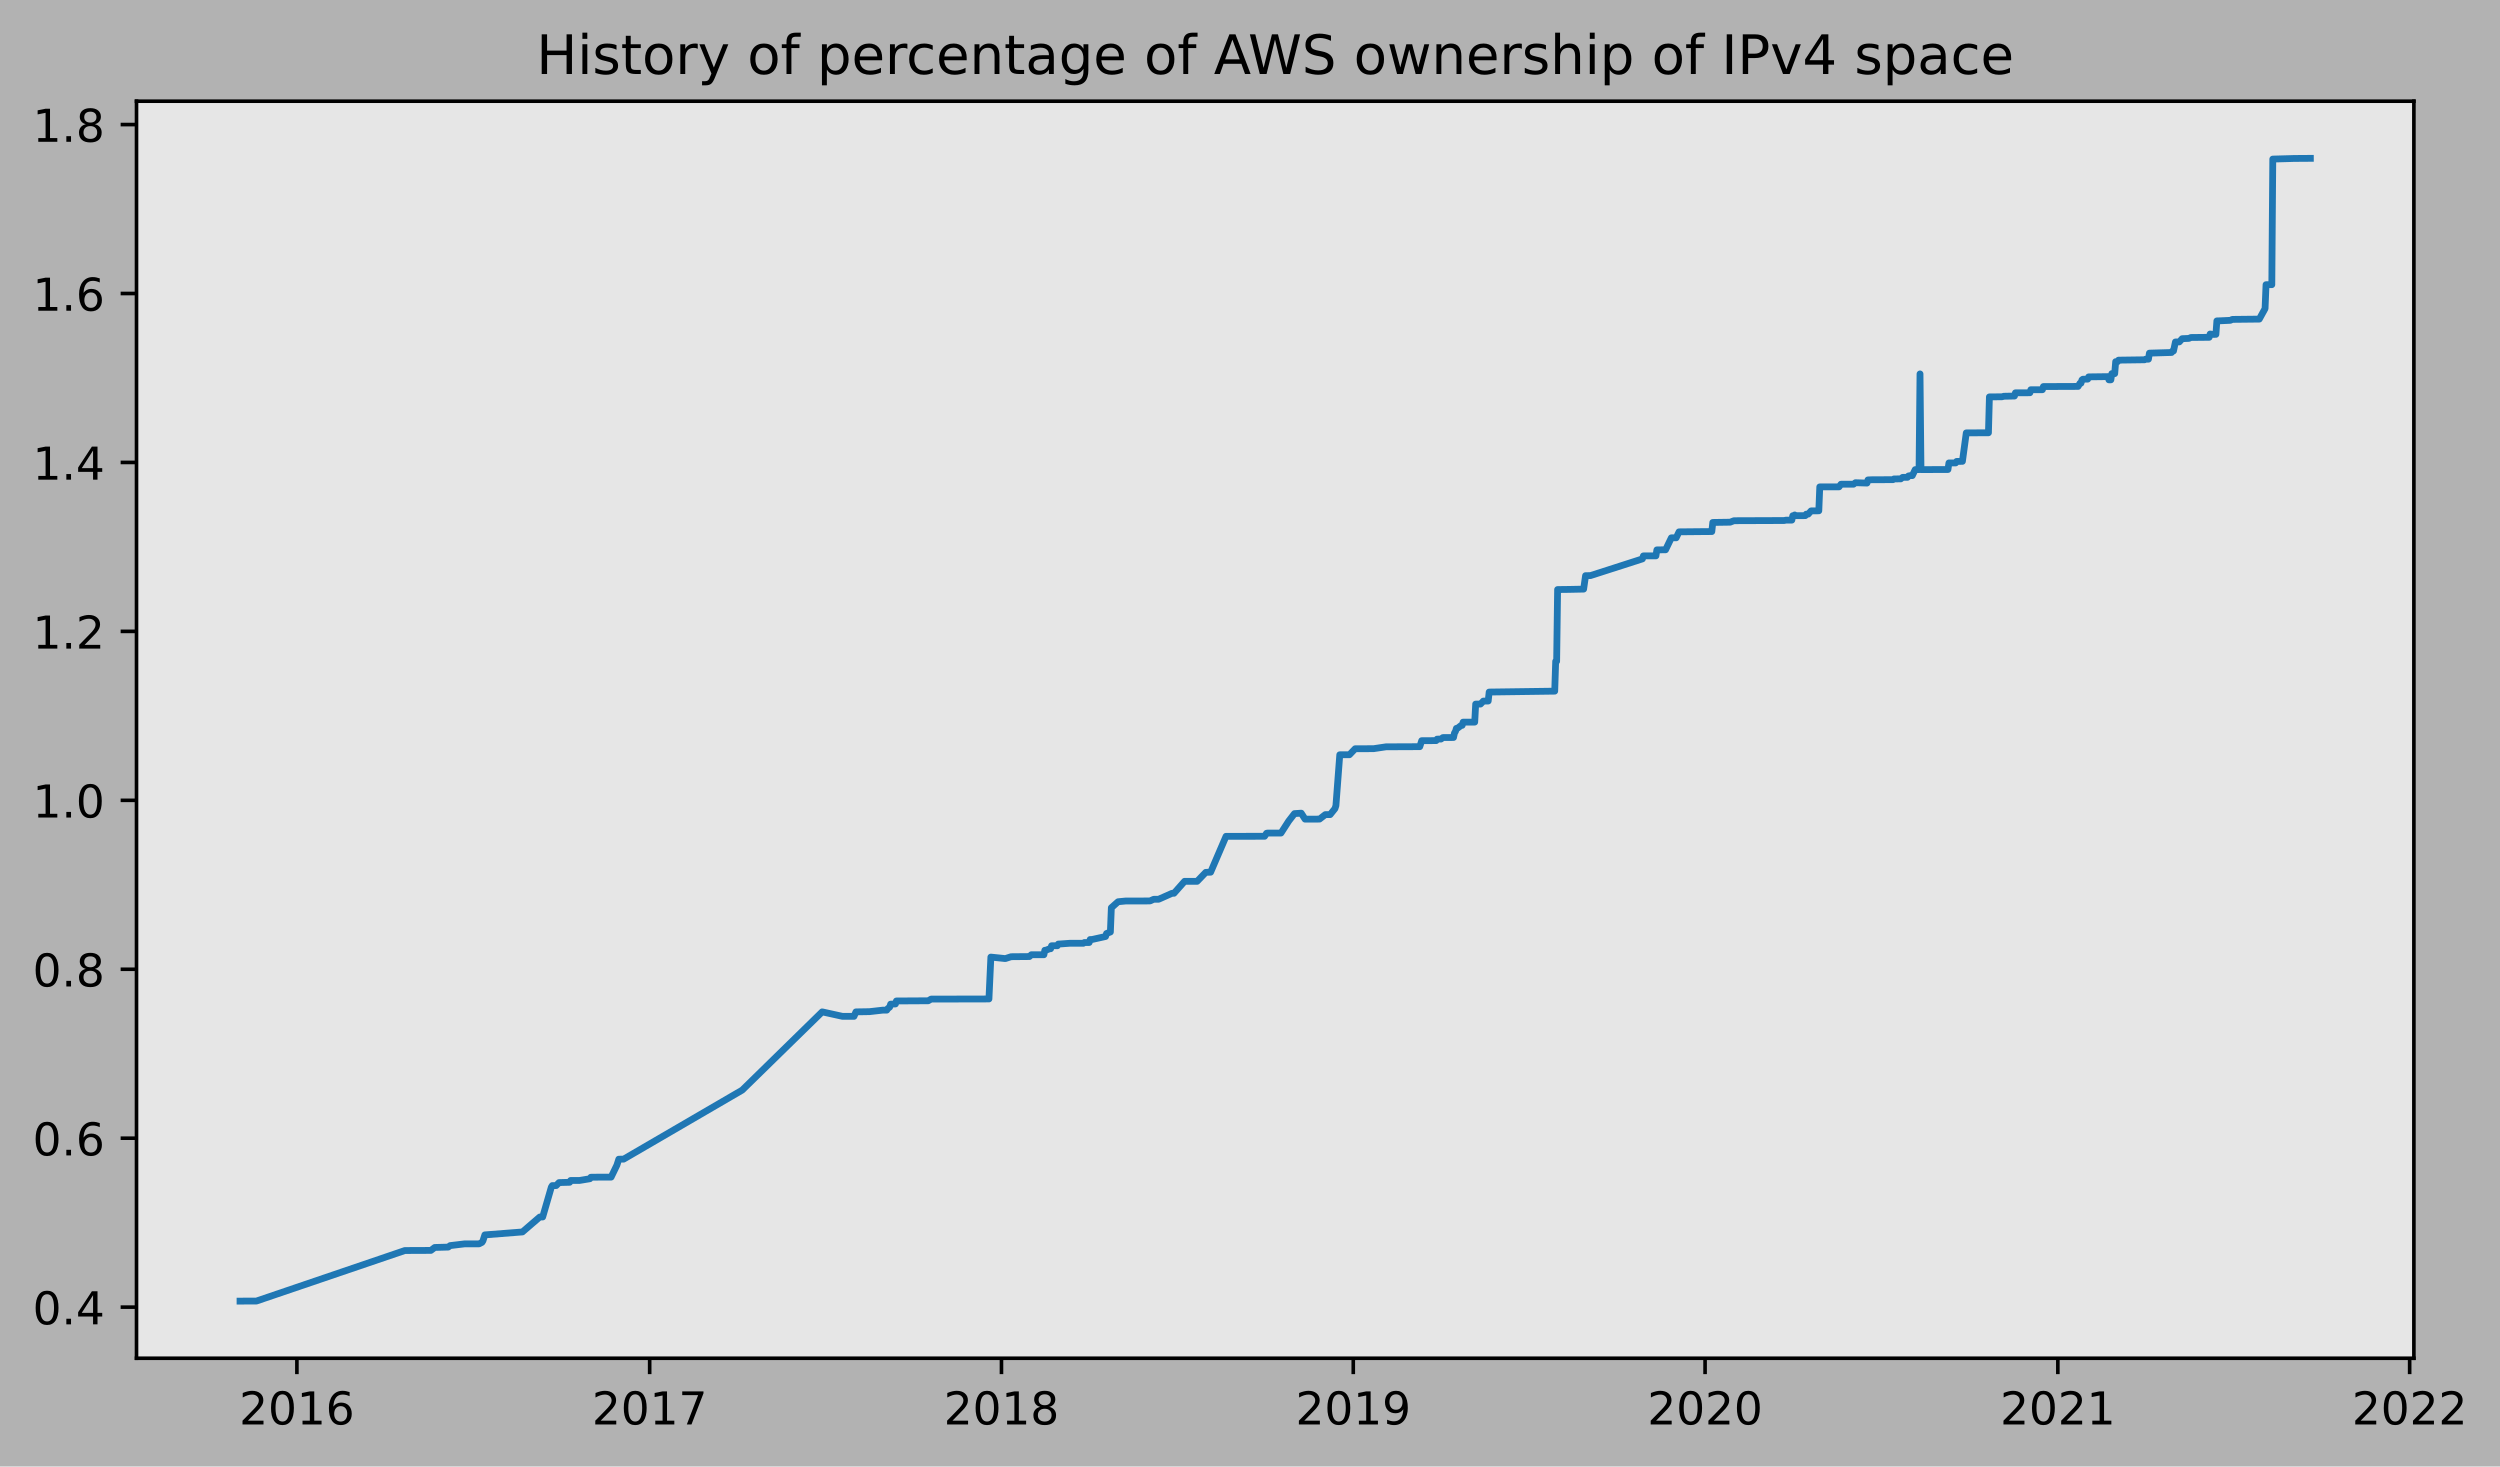
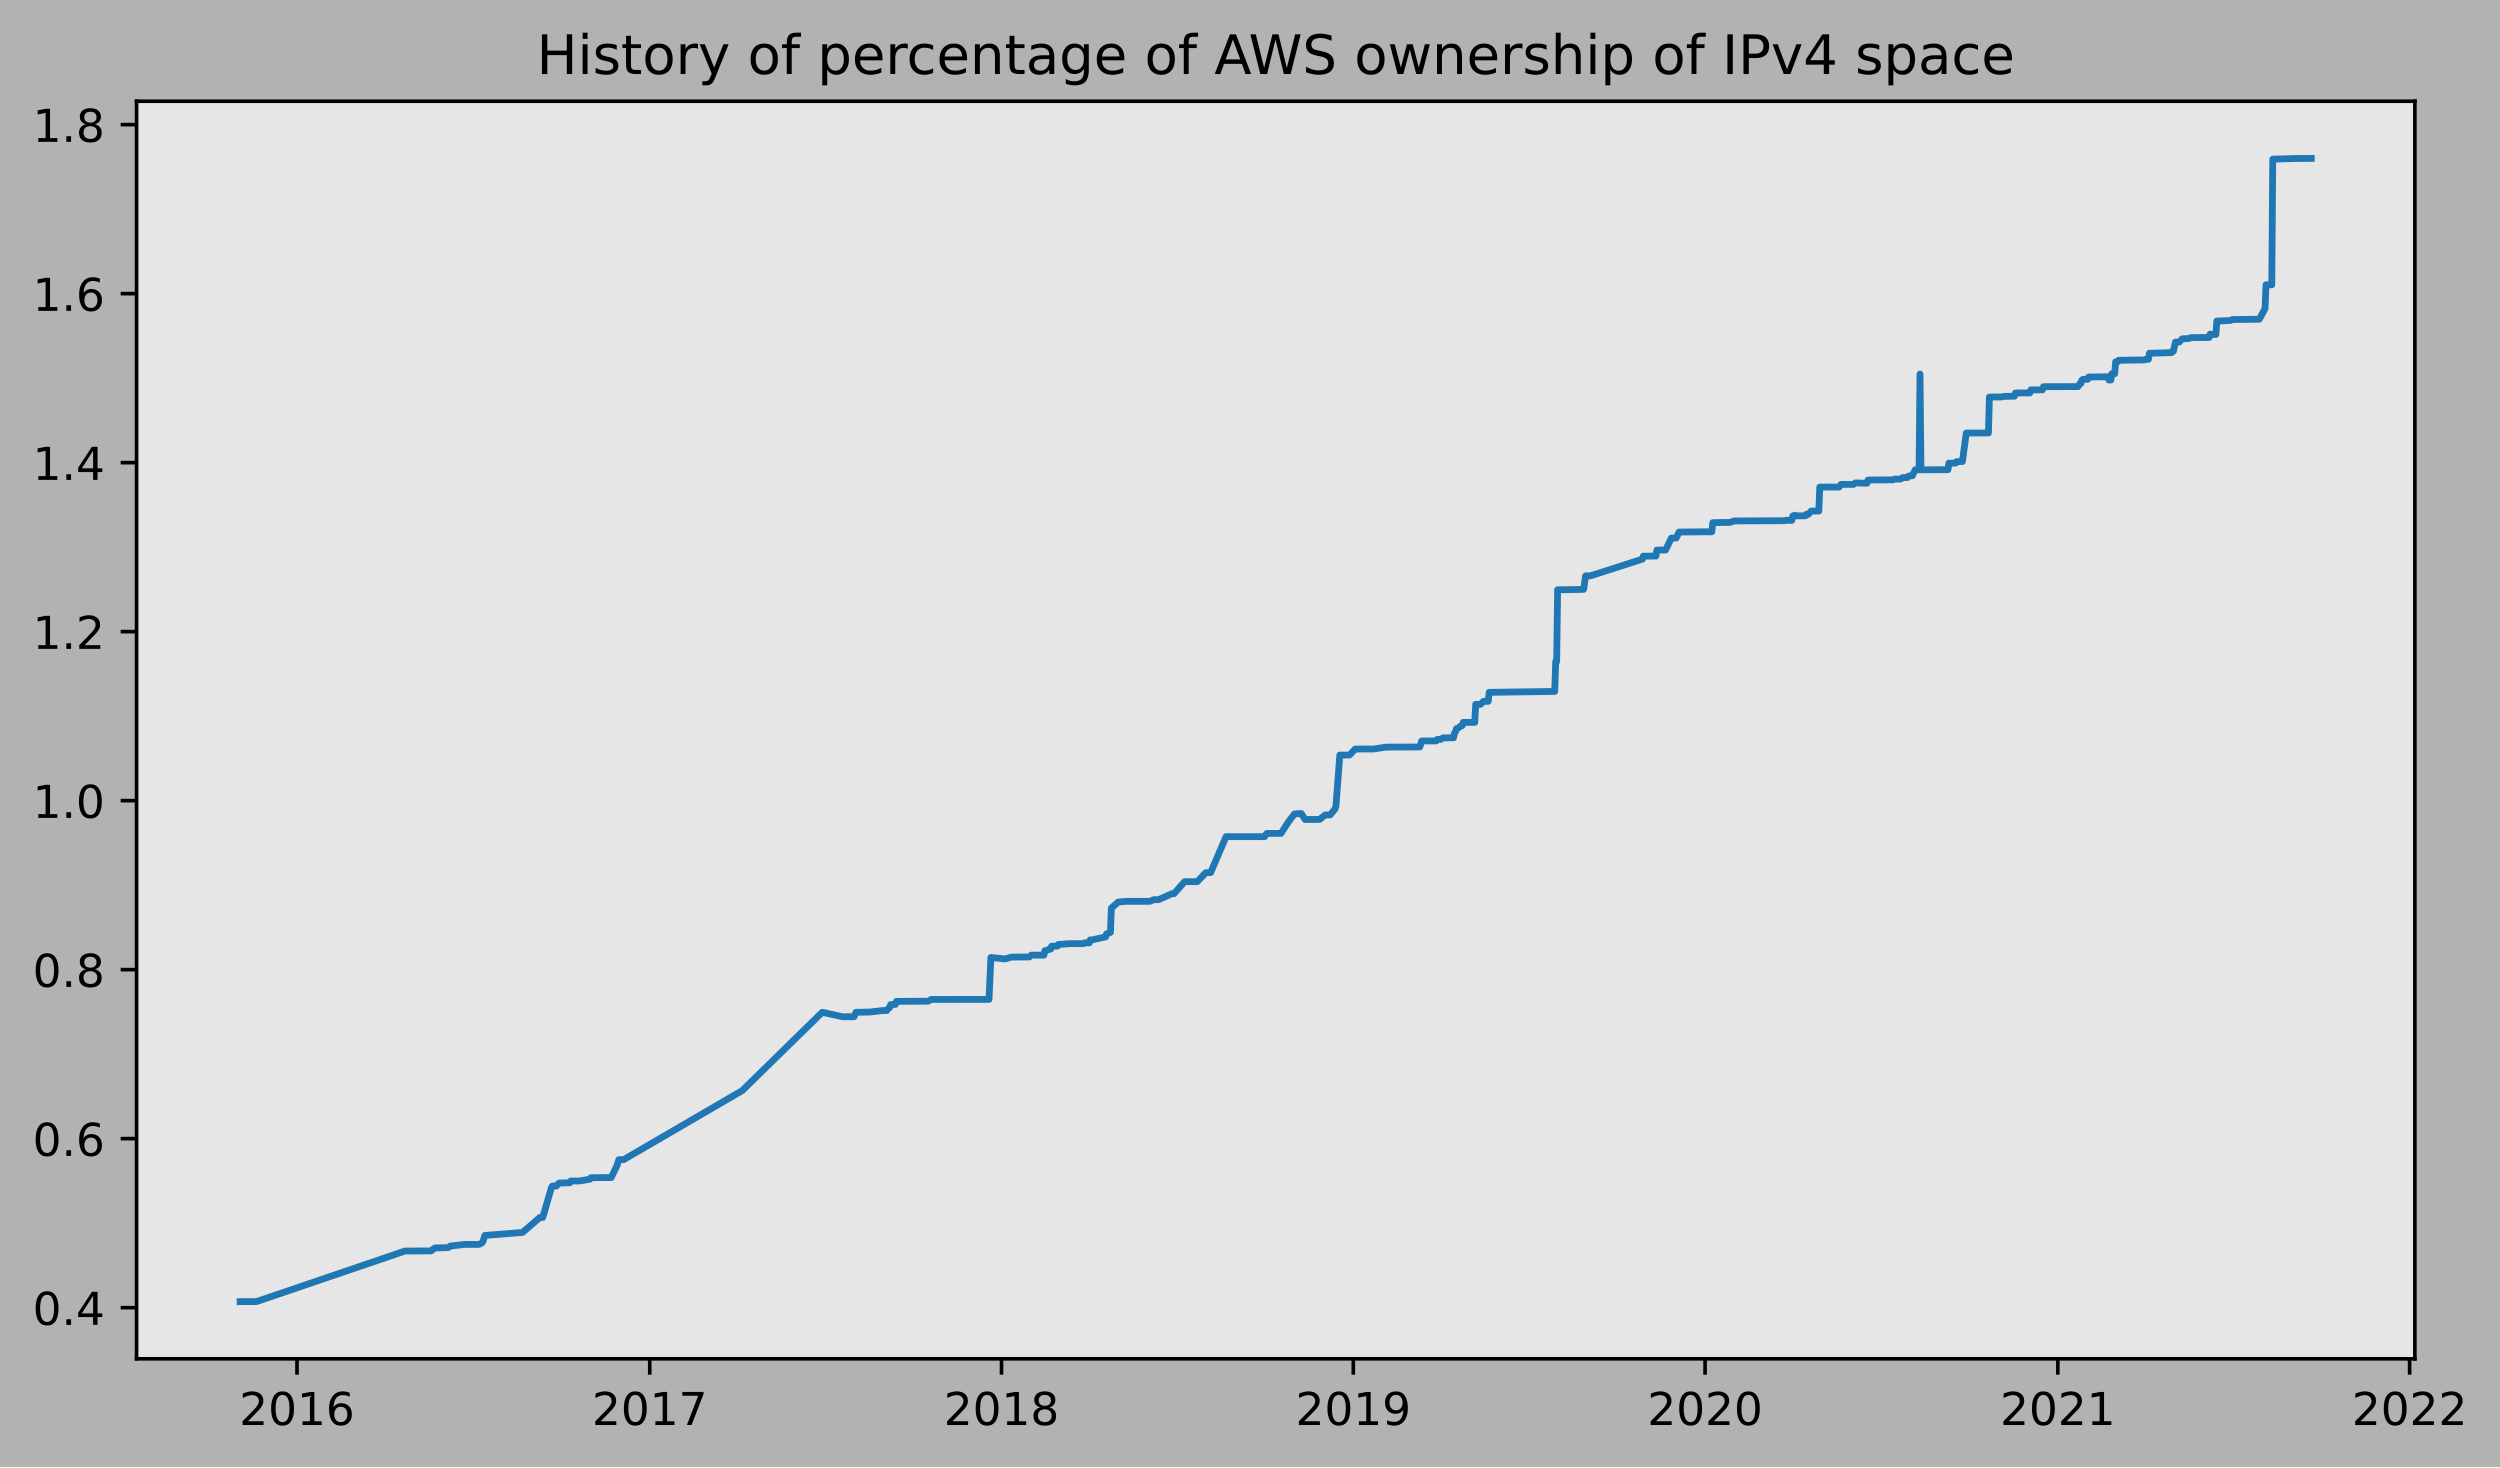
- <svg xmlns="http://www.w3.org/2000/svg" xmlns:xlink="http://www.w3.org/1999/xlink" height="323.396pt" version="1.1" viewBox="0 0 551.293 323.396" width="551.293pt">
+ <svg xmlns="http://www.w3.org/2000/svg" xmlns:xlink="http://www.w3.org/1999/xlink" height="323.396pt" version="1.1" viewBox="0 0 551.07 323.396" width="551.07pt">
  <defs>
    <style type="text/css">
*{stroke-linecap:butt;stroke-linejoin:round;}
  </style>
  </defs>
  <g id="figure_1">
    <g id="patch_1">
-       <path d="M 0 323.396  L 551.293 323.396  L 551.293 0  L 0 0  z " style="fill:#b2b2b2;" />
+       <path d="M 0 323.396  L 551.07 323.396  L 551.07 0  L 0 0  z " style="fill:#b2b2b2;" />
    </g>
    <g id="axes_1">
      <g id="patch_2">
        <path d="M 30.103 299.518  L 532.303 299.518  L 532.303 22.318  L 30.103 22.318  z " style="fill:#e6e6e6;" />
      </g>
      <g id="matplotlib.axis_1">
        <g id="xtick_1">
          <g id="line2d_1">
            <defs>
-               <path d="M 0 0  L 0 3.5  " id="m07e34b9071" style="stroke:#000000;stroke-width:0.8;" />
-             </defs>
-             <g>
-               <use style="stroke:#000000;stroke-width:0.8;" x="65.471" xlink:href="#m07e34b9071" y="299.518" />
+               <path d="M 0 0  L 0 3.5  " id="mcedb3b57be" style="stroke:#000000;stroke-width:0.8;" />
+             </defs>
+             <g>
+               <use style="stroke:#000000;stroke-width:0.8;" x="65.465" xlink:href="#mcedb3b57be" y="299.518" />
            </g>
          </g>
          <g id="text_1">
            <defs>
              <path d="M 19.188 8.297  L 53.609 8.297  L 53.609 0  L 7.328 0  L 7.328 8.297  Q 12.938 14.109 22.625 23.891  Q 32.328 33.688 34.812 36.531  Q 39.547 41.844 41.422 45.531  Q 43.312 49.219 43.312 52.781  Q 43.312 58.594 39.234 62.25  Q 35.156 65.922 28.609 65.922  Q 23.969 65.922 18.812 64.312  Q 13.672 62.703 7.812 59.422  L 7.812 69.391  Q 13.766 71.781 18.938 73  Q 24.125 74.219 28.422 74.219  Q 39.75 74.219 46.484 68.547  Q 53.219 62.891 53.219 53.422  Q 53.219 48.922 51.531 44.891  Q 49.859 40.875 45.406 35.406  Q 44.188 33.984 37.641 27.219  Q 31.109 20.453 19.188 8.297  z " id="DejaVuSans-50" />
              <path d="M 31.781 66.406  Q 24.172 66.406 20.328 58.906  Q 16.5 51.422 16.5 36.375  Q 16.5 21.391 20.328 13.891  Q 24.172 6.391 31.781 6.391  Q 39.453 6.391 43.281 13.891  Q 47.125 21.391 47.125 36.375  Q 47.125 51.422 43.281 58.906  Q 39.453 66.406 31.781 66.406  z M 31.781 74.219  Q 44.047 74.219 50.516 64.516  Q 56.984 54.828 56.984 36.375  Q 56.984 17.969 50.516 8.266  Q 44.047 -1.422 31.781 -1.422  Q 19.531 -1.422 13.062 8.266  Q 6.594 17.969 6.594 36.375  Q 6.594 54.828 13.062 64.516  Q 19.531 74.219 31.781 74.219  z " id="DejaVuSans-48" />
              <path d="M 12.406 8.297  L 28.516 8.297  L 28.516 63.922  L 10.984 60.406  L 10.984 69.391  L 28.422 72.906  L 38.281 72.906  L 38.281 8.297  L 54.391 8.297  L 54.391 0  L 12.406 0  z " id="DejaVuSans-49" />
              <path d="M 33.016 40.375  Q 26.375 40.375 22.484 35.828  Q 18.609 31.297 18.609 23.391  Q 18.609 15.531 22.484 10.953  Q 26.375 6.391 33.016 6.391  Q 39.656 6.391 43.531 10.953  Q 47.406 15.531 47.406 23.391  Q 47.406 31.297 43.531 35.828  Q 39.656 40.375 33.016 40.375  z M 52.594 71.297  L 52.594 62.312  Q 48.875 64.062 45.094 64.984  Q 41.312 65.922 37.594 65.922  Q 27.828 65.922 22.672 59.328  Q 17.531 52.734 16.797 39.406  Q 19.672 43.656 24.016 45.922  Q 28.375 48.188 33.594 48.188  Q 44.578 48.188 50.953 41.516  Q 57.328 34.859 57.328 23.391  Q 57.328 12.156 50.688 5.359  Q 44.047 -1.422 33.016 -1.422  Q 20.359 -1.422 13.672 8.266  Q 6.984 17.969 6.984 36.375  Q 6.984 53.656 15.188 63.938  Q 23.391 74.219 37.203 74.219  Q 40.922 74.219 44.703 73.484  Q 48.484 72.75 52.594 71.297  z " id="DejaVuSans-54" />
            </defs>
-             <g transform="translate(52.74552 314.1166)scale(0.1 -0.1)">
+             <g transform="translate(52.73968 314.1166)scale(0.1 -0.1)">
              <use xlink:href="#DejaVuSans-50" />
              <use x="63.623" xlink:href="#DejaVuSans-48" />
              <use x="127.246" xlink:href="#DejaVuSans-49" />
              <use x="190.869" xlink:href="#DejaVuSans-54" />
            </g>
          </g>
        </g>
        <g id="xtick_2">
          <g id="line2d_2">
            <g>
-               <use style="stroke:#000000;stroke-width:0.8;" x="143.262" xlink:href="#m07e34b9071" y="299.518" />
+               <use style="stroke:#000000;stroke-width:0.8;" x="143.22" xlink:href="#mcedb3b57be" y="299.518" />
            </g>
          </g>
          <g id="text_2">
            <defs>
              <path d="M 8.203 72.906  L 55.078 72.906  L 55.078 68.703  L 28.609 0  L 18.312 0  L 43.219 64.594  L 8.203 64.594  z " id="DejaVuSans-55" />
            </defs>
-             <g transform="translate(130.5368 314.1166)scale(0.1 -0.1)">
+             <g transform="translate(130.4948 314.1166)scale(0.1 -0.1)">
              <use xlink:href="#DejaVuSans-50" />
              <use x="63.623" xlink:href="#DejaVuSans-48" />
              <use x="127.246" xlink:href="#DejaVuSans-49" />
              <use x="190.869" xlink:href="#DejaVuSans-55" />
            </g>
          </g>
        </g>
        <g id="xtick_3">
          <g id="line2d_3">
            <g>
-               <use style="stroke:#000000;stroke-width:0.8;" x="220.841" xlink:href="#m07e34b9071" y="299.518" />
+               <use style="stroke:#000000;stroke-width:0.8;" x="220.762" xlink:href="#mcedb3b57be" y="299.518" />
            </g>
          </g>
          <g id="text_3">
            <defs>
              <path d="M 31.781 34.625  Q 24.75 34.625 20.719 30.859  Q 16.703 27.094 16.703 20.516  Q 16.703 13.922 20.719 10.156  Q 24.75 6.391 31.781 6.391  Q 38.812 6.391 42.859 10.172  Q 46.922 13.969 46.922 20.516  Q 46.922 27.094 42.891 30.859  Q 38.875 34.625 31.781 34.625  z M 21.922 38.812  Q 15.578 40.375 12.031 44.719  Q 8.5 49.078 8.5 55.328  Q 8.5 64.062 14.719 69.141  Q 20.953 74.219 31.781 74.219  Q 42.672 74.219 48.875 69.141  Q 55.078 64.062 55.078 55.328  Q 55.078 49.078 51.531 44.719  Q 48 40.375 41.703 38.812  Q 48.828 37.156 52.797 32.312  Q 56.781 27.484 56.781 20.516  Q 56.781 9.906 50.312 4.234  Q 43.844 -1.422 31.781 -1.422  Q 19.734 -1.422 13.25 4.234  Q 6.781 9.906 6.781 20.516  Q 6.781 27.484 10.781 32.312  Q 14.797 37.156 21.922 38.812  z M 18.312 54.391  Q 18.312 48.734 21.844 45.562  Q 25.391 42.391 31.781 42.391  Q 38.141 42.391 41.719 45.562  Q 45.312 48.734 45.312 54.391  Q 45.312 60.062 41.719 63.234  Q 38.141 66.406 31.781 66.406  Q 25.391 66.406 21.844 63.234  Q 18.312 60.062 18.312 54.391  z " id="DejaVuSans-56" />
            </defs>
-             <g transform="translate(208.1155 314.1166)scale(0.1 -0.1)">
+             <g transform="translate(208.0374 314.1166)scale(0.1 -0.1)">
              <use xlink:href="#DejaVuSans-50" />
              <use x="63.623" xlink:href="#DejaVuSans-48" />
              <use x="127.246" xlink:href="#DejaVuSans-49" />
              <use x="190.869" xlink:href="#DejaVuSans-56" />
            </g>
          </g>
        </g>
        <g id="xtick_4">
          <g id="line2d_4">
            <g>
-               <use style="stroke:#000000;stroke-width:0.8;" x="298.419" xlink:href="#m07e34b9071" y="299.518" />
+               <use style="stroke:#000000;stroke-width:0.8;" x="298.305" xlink:href="#mcedb3b57be" y="299.518" />
            </g>
          </g>
          <g id="text_4">
            <defs>
              <path d="M 10.984 1.516  L 10.984 10.5  Q 14.703 8.734 18.5 7.812  Q 22.312 6.891 25.984 6.891  Q 35.75 6.891 40.891 13.453  Q 46.047 20.016 46.781 33.406  Q 43.953 29.203 39.594 26.953  Q 35.25 24.703 29.984 24.703  Q 19.047 24.703 12.672 31.312  Q 6.297 37.938 6.297 49.422  Q 6.297 60.641 12.938 67.422  Q 19.578 74.219 30.609 74.219  Q 43.266 74.219 49.922 64.516  Q 56.594 54.828 56.594 36.375  Q 56.594 19.141 48.406 8.859  Q 40.234 -1.422 26.422 -1.422  Q 22.703 -1.422 18.891 -0.688  Q 15.094 0.047 10.984 1.516  z M 30.609 32.422  Q 37.25 32.422 41.125 36.953  Q 45.016 41.5 45.016 49.422  Q 45.016 57.281 41.125 61.844  Q 37.25 66.406 30.609 66.406  Q 23.969 66.406 20.094 61.844  Q 16.219 57.281 16.219 49.422  Q 16.219 41.5 20.094 36.953  Q 23.969 32.422 30.609 32.422  z " id="DejaVuSans-57" />
            </defs>
-             <g transform="translate(285.6942 314.1166)scale(0.1 -0.1)">
+             <g transform="translate(285.58 314.1166)scale(0.1 -0.1)">
              <use xlink:href="#DejaVuSans-50" />
              <use x="63.623" xlink:href="#DejaVuSans-48" />
              <use x="127.246" xlink:href="#DejaVuSans-49" />
              <use x="190.869" xlink:href="#DejaVuSans-57" />
            </g>
          </g>
        </g>
        <g id="xtick_5">
          <g id="line2d_5">
            <g>
-               <use style="stroke:#000000;stroke-width:0.8;" x="375.998" xlink:href="#m07e34b9071" y="299.518" />
+               <use style="stroke:#000000;stroke-width:0.8;" x="375.848" xlink:href="#mcedb3b57be" y="299.518" />
            </g>
          </g>
          <g id="text_5">
-             <g transform="translate(363.2729 314.1166)scale(0.1 -0.1)">
+             <g transform="translate(363.1226 314.1166)scale(0.1 -0.1)">
              <use xlink:href="#DejaVuSans-50" />
              <use x="63.623" xlink:href="#DejaVuSans-48" />
              <use x="127.246" xlink:href="#DejaVuSans-50" />
              <use x="190.869" xlink:href="#DejaVuSans-48" />
            </g>
          </g>
        </g>
        <g id="xtick_6">
          <g id="line2d_6">
            <g>
-               <use style="stroke:#000000;stroke-width:0.8;" x="453.789" xlink:href="#m07e34b9071" y="299.518" />
+               <use style="stroke:#000000;stroke-width:0.8;" x="453.603" xlink:href="#mcedb3b57be" y="299.518" />
            </g>
          </g>
          <g id="text_6">
-             <g transform="translate(441.0642 314.1166)scale(0.1 -0.1)">
+             <g transform="translate(440.8777 314.1166)scale(0.1 -0.1)">
              <use xlink:href="#DejaVuSans-50" />
              <use x="63.623" xlink:href="#DejaVuSans-48" />
              <use x="127.246" xlink:href="#DejaVuSans-50" />
              <use x="190.869" xlink:href="#DejaVuSans-49" />
            </g>
          </g>
        </g>
        <g id="xtick_7">
          <g id="line2d_7">
            <g>
-               <use style="stroke:#000000;stroke-width:0.8;" x="531.368" xlink:href="#m07e34b9071" y="299.518" />
+               <use style="stroke:#000000;stroke-width:0.8;" x="531.145" xlink:href="#mcedb3b57be" y="299.518" />
            </g>
          </g>
          <g id="text_7">
-             <g transform="translate(518.6429 314.1166)scale(0.1 -0.1)">
+             <g transform="translate(518.4203 314.1166)scale(0.1 -0.1)">
              <use xlink:href="#DejaVuSans-50" />
              <use x="63.623" xlink:href="#DejaVuSans-48" />
              <use x="127.246" xlink:href="#DejaVuSans-50" />
              <use x="190.869" xlink:href="#DejaVuSans-50" />
            </g>
          </g>
        </g>
      </g>
      <g id="matplotlib.axis_2">
        <g id="ytick_1">
          <g id="line2d_8">
            <defs>
-               <path d="M 0 0  L -3.5 0  " id="m33da3c91bc" style="stroke:#000000;stroke-width:0.8;" />
-             </defs>
-             <g>
-               <use style="stroke:#000000;stroke-width:0.8;" x="30.103" xlink:href="#m33da3c91bc" y="288.244" />
+               <path d="M 0 0  L -3.5 0  " id="m008d72a3e7" style="stroke:#000000;stroke-width:0.8;" />
+             </defs>
+             <g>
+               <use style="stroke:#000000;stroke-width:0.8;" x="30.103" xlink:href="#m008d72a3e7" y="288.244" />
            </g>
          </g>
          <g id="text_8">
            <defs>
              <path d="M 10.688 12.406  L 21 12.406  L 21 0  L 10.688 0  z " id="DejaVuSans-46" />
              <path d="M 37.797 64.312  L 12.891 25.391  L 37.797 25.391  z M 35.203 72.906  L 47.609 72.906  L 47.609 25.391  L 58.016 25.391  L 58.016 17.188  L 47.609 17.188  L 47.609 0  L 37.797 0  L 37.797 17.188  L 4.891 17.188  L 4.891 26.703  z " id="DejaVuSans-52" />
            </defs>
            <g transform="translate(7.2 292.0431)scale(0.1 -0.1)">
              <use xlink:href="#DejaVuSans-48" />
              <use x="63.623" xlink:href="#DejaVuSans-46" />
              <use x="95.41" xlink:href="#DejaVuSans-52" />
            </g>
          </g>
        </g>
        <g id="ytick_2">
          <g id="line2d_9">
            <g>
-               <use style="stroke:#000000;stroke-width:0.8;" x="30.103" xlink:href="#m33da3c91bc" y="250.99" />
+               <use style="stroke:#000000;stroke-width:0.8;" x="30.103" xlink:href="#m008d72a3e7" y="250.99" />
            </g>
          </g>
          <g id="text_9">
            <g transform="translate(7.2 254.7897)scale(0.1 -0.1)">
              <use xlink:href="#DejaVuSans-48" />
              <use x="63.623" xlink:href="#DejaVuSans-46" />
              <use x="95.41" xlink:href="#DejaVuSans-54" />
            </g>
          </g>
        </g>
        <g id="ytick_3">
          <g id="line2d_10">
            <g>
-               <use style="stroke:#000000;stroke-width:0.8;" x="30.103" xlink:href="#m33da3c91bc" y="213.737" />
+               <use style="stroke:#000000;stroke-width:0.8;" x="30.103" xlink:href="#m008d72a3e7" y="213.737" />
            </g>
          </g>
          <g id="text_10">
            <g transform="translate(7.2 217.5362)scale(0.1 -0.1)">
              <use xlink:href="#DejaVuSans-48" />
              <use x="63.623" xlink:href="#DejaVuSans-46" />
              <use x="95.41" xlink:href="#DejaVuSans-56" />
            </g>
          </g>
        </g>
        <g id="ytick_4">
          <g id="line2d_11">
            <g>
-               <use style="stroke:#000000;stroke-width:0.8;" x="30.103" xlink:href="#m33da3c91bc" y="176.484" />
+               <use style="stroke:#000000;stroke-width:0.8;" x="30.103" xlink:href="#m008d72a3e7" y="176.484" />
            </g>
          </g>
          <g id="text_11">
            <g transform="translate(7.2 180.2828)scale(0.1 -0.1)">
              <use xlink:href="#DejaVuSans-49" />
              <use x="63.623" xlink:href="#DejaVuSans-46" />
              <use x="95.41" xlink:href="#DejaVuSans-48" />
            </g>
          </g>
        </g>
        <g id="ytick_5">
          <g id="line2d_12">
            <g>
-               <use style="stroke:#000000;stroke-width:0.8;" x="30.103" xlink:href="#m33da3c91bc" y="139.23" />
+               <use style="stroke:#000000;stroke-width:0.8;" x="30.103" xlink:href="#m008d72a3e7" y="139.23" />
            </g>
          </g>
          <g id="text_12">
            <g transform="translate(7.2 143.0293)scale(0.1 -0.1)">
              <use xlink:href="#DejaVuSans-49" />
              <use x="63.623" xlink:href="#DejaVuSans-46" />
              <use x="95.41" xlink:href="#DejaVuSans-50" />
            </g>
          </g>
        </g>
        <g id="ytick_6">
          <g id="line2d_13">
            <g>
-               <use style="stroke:#000000;stroke-width:0.8;" x="30.103" xlink:href="#m33da3c91bc" y="101.977" />
+               <use style="stroke:#000000;stroke-width:0.8;" x="30.103" xlink:href="#m008d72a3e7" y="101.977" />
            </g>
          </g>
          <g id="text_13">
            <g transform="translate(7.2 105.7759)scale(0.1 -0.1)">
              <use xlink:href="#DejaVuSans-49" />
              <use x="63.623" xlink:href="#DejaVuSans-46" />
              <use x="95.41" xlink:href="#DejaVuSans-52" />
            </g>
          </g>
        </g>
        <g id="ytick_7">
          <g id="line2d_14">
            <g>
-               <use style="stroke:#000000;stroke-width:0.8;" x="30.103" xlink:href="#m33da3c91bc" y="64.723" />
+               <use style="stroke:#000000;stroke-width:0.8;" x="30.103" xlink:href="#m008d72a3e7" y="64.723" />
            </g>
          </g>
          <g id="text_14">
            <g transform="translate(7.2 68.52245)scale(0.1 -0.1)">
              <use xlink:href="#DejaVuSans-49" />
              <use x="63.623" xlink:href="#DejaVuSans-46" />
              <use x="95.41" xlink:href="#DejaVuSans-54" />
            </g>
          </g>
        </g>
        <g id="ytick_8">
          <g id="line2d_15">
            <g>
-               <use style="stroke:#000000;stroke-width:0.8;" x="30.103" xlink:href="#m33da3c91bc" y="27.47" />
+               <use style="stroke:#000000;stroke-width:0.8;" x="30.103" xlink:href="#m008d72a3e7" y="27.47" />
            </g>
          </g>
          <g id="text_15">
            <g transform="translate(7.2 31.26901)scale(0.1 -0.1)">
              <use xlink:href="#DejaVuSans-49" />
              <use x="63.623" xlink:href="#DejaVuSans-46" />
              <use x="95.41" xlink:href="#DejaVuSans-56" />
            </g>
          </g>
        </g>
      </g>
      <g id="line2d_16">
-         <path clip-path="url(#p8b0a454040)" d="M 52.93 286.918  L 56.544 286.904  L 89.275 275.762  L 95.014 275.737  L 95.864 275.088  L 98.84 275.006  L 99.265 274.677  L 102.453 274.295  L 105.641 274.297  L 106.279 273.967  L 106.492 273.638  L 106.917 272.314  L 115.206 271.665  L 119.032 268.367  L 119.669 268.364  L 121.582 261.77  L 121.795 261.44  L 122.645 261.44  L 123.283 260.78  L 125.621 260.715  L 125.833 260.32  L 127.746 260.32  L 130.084 259.933  L 130.297 259.603  L 130.722 259.588  L 134.76 259.576  L 136.035 256.938  L 136.46 255.619  L 137.523 255.609  L 163.666 240.389  L 181.307 223.133  L 185.771 224.119  L 188.321 224.126  L 188.746 223.137  L 191.722 223.088  L 194.698 222.751  L 195.548 222.751  L 195.76 222.421  L 196.185 222.091  L 196.398 221.432  L 197.461 221.391  L 197.673 220.731  L 204.687 220.689  L 205.325 220.318  L 218.077 220.287  L 218.503 211.055  L 221.691 211.385  L 222.966 210.971  L 227.004 210.935  L 227.429 210.538  L 230.192 210.539  L 230.405 209.55  L 230.618 209.548  L 231.468 209.216  L 231.68 209.215  L 231.893 208.556  L 233.168 208.554  L 233.381 208.177  L 233.593 208.175  L 235.931 208.006  L 238.907 208.005  L 239.119 207.84  L 240.182 207.839  L 240.395 207.18  L 240.82 207.174  L 243.795 206.515  L 244.008 205.855  L 244.858 205.525  L 245.071 200.167  L 246.558 198.849  L 248.259 198.684  L 253.572 198.677  L 254.423 198.306  L 255.485 198.306  L 258.461 196.987  L 258.886 196.983  L 261.224 194.344  L 263.987 194.348  L 265.9 192.364  L 266.963 192.337  L 270.363 184.421  L 278.865 184.417  L 279.29 183.757  L 279.503 183.706  L 282.478 183.702  L 284.179 181.064  L 285.454 179.416  L 286.942 179.317  L 287.792 180.635  L 290.98 180.624  L 292.255 179.635  L 293.318 179.633  L 294.381 178.314  L 294.593 177.65  L 295.444 166.439  L 297.569 166.434  L 298.844 165.11  L 302.883 165.098  L 305.646 164.686  L 313.085 164.653  L 313.51 163.333  L 316.698 163.318  L 316.911 162.988  L 317.761 162.977  L 318.186 162.647  L 320.524 162.629  L 320.736 161.64  L 320.949 161.31  L 321.161 160.615  L 321.374 160.613  L 322.224 159.954  L 322.437 159.954  L 322.649 159.239  L 325.2 159.236  L 325.412 155.263  L 326.475 155.257  L 327.113 154.596  L 328.175 154.59  L 328.388 152.61  L 342.841 152.411  L 343.054 145.832  L 343.266 145.832  L 343.479 130.005  L 346.029 129.975  L 349.217 129.908  L 349.642 126.941  L 350.705 126.934  L 362.183 123.245  L 362.395 122.586  L 365.158 122.576  L 365.371 121.257  L 367.284 121.239  L 368.559 118.601  L 369.622 118.6  L 370.259 117.281  L 376.21 117.222  L 377.486 117.217  L 377.698 115.209  L 381.524 115.152  L 382.374 114.827  L 393.427 114.784  L 393.852 114.701  L 395.127 114.696  L 395.339 113.727  L 395.552 113.727  L 395.765 113.555  L 395.977 113.717  L 398.103 113.704  L 398.315 113.375  L 398.74 113.374  L 399.378 112.661  L 401.078 112.645  L 401.291 107.366  L 405.542 107.357  L 405.967 106.78  L 408.73 106.778  L 409.155 106.448  L 411.705 106.526  L 411.918 105.83  L 412.768 105.795  L 417.444 105.773  L 417.657 105.609  L 419.144 105.603  L 419.57 105.264  L 420.632 105.26  L 420.845 104.961  L 421.27 104.879  L 421.695 104.879  L 422.333 103.56  L 423.183 103.56  L 423.395 82.456  L 423.608 103.558  L 429.559 103.534  L 429.772 102.083  L 431.259 102.083  L 431.472 101.752  L 432.747 101.734  L 433.597 95.459  L 438.486 95.435  L 438.699 87.522  L 441.462 87.499  L 441.887 87.382  L 444.225 87.334  L 444.437 86.623  L 447.625 86.61  L 447.838 85.939  L 450.388 85.935  L 450.601 85.242  L 458.253 85.212  L 458.678 84.506  L 458.89 84.506  L 459.103 83.789  L 459.315 83.621  L 460.378 83.602  L 460.591 83.107  L 464.842 83.052  L 465.054 83.762  L 465.479 83.76  L 465.692 82.392  L 466.329 82.392  L 466.542 79.754  L 466.967 79.752  L 467.18 79.418  L 472.918 79.337  L 473.131 79.205  L 473.768 79.204  L 473.981 77.874  L 478.869 77.728  L 479.082 77.397  L 479.295 77.396  L 479.72 75.407  L 480.57 75.397  L 481.207 74.686  L 482.695 74.623  L 483.12 74.426  L 487.159 74.383  L 487.371 73.657  L 488.009 73.737  L 488.646 73.731  L 488.859 70.763  L 489.497 70.745  L 491.835 70.639  L 492.26 70.433  L 498.211 70.367  L 499.486 68.054  L 499.699 62.778  L 500.974 62.777  L 501.187 35.079  L 505.012 34.972  L 505.863 34.944  L 509.476 34.918  L 509.476 34.918  " style="fill:none;stroke:#1f77b4;stroke-linecap:square;stroke-width:1.5;" />
+         <path clip-path="url(#p74a5744af8)" d="M 52.93 286.918  L 56.542 286.904  L 89.259 275.762  L 94.995 275.737  L 95.844 275.088  L 98.819 275.006  L 99.244 274.677  L 102.43 274.295  L 105.617 274.297  L 106.254 273.967  L 106.467 273.638  L 106.892 272.314  L 115.177 271.665  L 119.001 268.367  L 119.638 268.364  L 121.55 261.77  L 121.763 261.44  L 122.613 261.44  L 123.25 260.78  L 125.587 260.715  L 125.799 260.32  L 127.711 260.32  L 130.048 259.933  L 130.261 259.603  L 130.685 259.588  L 134.722 259.576  L 135.997 256.938  L 136.421 255.619  L 137.484 255.609  L 163.615 240.389  L 181.248 223.133  L 185.709 224.119  L 188.258 224.126  L 188.683 223.137  L 191.657 223.088  L 194.632 222.751  L 195.481 222.751  L 195.694 222.421  L 196.119 222.091  L 196.331 221.432  L 197.393 221.391  L 197.606 220.731  L 204.617 220.689  L 205.254 220.318  L 218.001 220.287  L 218.425 211.055  L 221.612 211.385  L 222.887 210.971  L 226.923 210.935  L 227.348 210.538  L 230.11 210.539  L 230.322 209.55  L 230.535 209.548  L 231.385 209.216  L 231.597 209.215  L 231.81 208.556  L 233.084 208.554  L 233.297 208.177  L 233.509 208.175  L 235.846 208.006  L 238.82 208.005  L 239.033 207.84  L 240.095 207.839  L 240.307 207.18  L 240.732 207.174  L 243.706 206.515  L 243.919 205.855  L 244.769 205.525  L 244.981 200.167  L 246.468 198.849  L 248.168 198.684  L 253.479 198.677  L 254.329 198.306  L 255.391 198.306  L 258.365 196.987  L 258.79 196.983  L 261.127 194.344  L 263.889 194.348  L 265.801 192.364  L 266.863 192.337  L 270.262 184.421  L 278.76 184.417  L 279.185 183.757  L 279.397 183.706  L 282.372 183.702  L 284.071 181.064  L 285.346 179.416  L 286.833 179.317  L 287.683 180.635  L 290.869 180.624  L 292.144 179.635  L 293.206 179.633  L 294.269 178.314  L 294.481 177.65  L 295.331 166.439  L 297.455 166.434  L 298.73 165.11  L 302.766 165.098  L 305.528 164.686  L 312.964 164.653  L 313.389 163.333  L 316.575 163.318  L 316.788 162.988  L 317.638 162.977  L 318.062 162.647  L 320.399 162.629  L 320.612 161.64  L 320.824 161.31  L 321.037 160.615  L 321.249 160.613  L 322.099 159.954  L 322.311 159.954  L 322.524 159.239  L 325.073 159.236  L 325.286 155.263  L 326.348 155.257  L 326.985 154.596  L 328.047 154.59  L 328.26 152.61  L 342.706 152.411  L 342.919 145.832  L 343.131 145.832  L 343.343 130.005  L 345.893 129.975  L 349.079 129.908  L 349.504 126.941  L 350.567 126.934  L 362.039 123.245  L 362.251 122.586  L 365.013 122.576  L 365.225 121.257  L 367.137 121.239  L 368.412 118.601  L 369.474 118.6  L 370.112 117.281  L 376.06 117.222  L 377.335 117.217  L 377.547 115.209  L 381.371 115.152  L 382.221 114.827  L 393.268 114.784  L 393.693 114.701  L 394.968 114.696  L 395.18 113.727  L 395.393 113.727  L 395.605 113.555  L 395.817 113.717  L 397.942 113.704  L 398.154 113.375  L 398.579 113.374  L 399.217 112.661  L 400.916 112.645  L 401.129 107.366  L 405.378 107.357  L 405.802 106.78  L 408.564 106.778  L 408.989 106.448  L 411.538 106.526  L 411.751 105.83  L 412.601 105.795  L 417.274 105.773  L 417.487 105.609  L 418.974 105.603  L 419.399 105.264  L 420.461 105.26  L 420.674 104.961  L 421.099 104.879  L 421.523 104.879  L 422.161 103.56  L 423.011 103.56  L 423.223 82.456  L 423.435 103.558  L 429.384 103.534  L 429.596 102.083  L 431.083 102.083  L 431.296 101.752  L 432.571 101.734  L 433.42 95.459  L 438.307 95.435  L 438.519 87.522  L 441.281 87.499  L 441.706 87.382  L 444.043 87.334  L 444.255 86.623  L 447.442 86.61  L 447.654 85.939  L 450.204 85.935  L 450.416 85.242  L 458.064 85.212  L 458.489 84.506  L 458.701 84.506  L 458.914 83.789  L 459.126 83.621  L 460.188 83.602  L 460.401 83.107  L 464.65 83.052  L 464.862 83.762  L 465.287 83.76  L 465.5 82.392  L 466.137 82.392  L 466.349 79.754  L 466.774 79.752  L 466.987 79.418  L 472.723 79.337  L 472.935 79.205  L 473.573 79.204  L 473.785 77.874  L 478.671 77.728  L 478.884 77.397  L 479.096 77.396  L 479.521 75.407  L 480.371 75.397  L 481.008 74.686  L 482.495 74.623  L 482.92 74.426  L 486.957 74.383  L 487.169 73.657  L 487.806 73.737  L 488.444 73.731  L 488.656 70.763  L 489.294 70.745  L 491.63 70.639  L 492.055 70.433  L 498.004 70.367  L 499.278 68.054  L 499.491 62.778  L 500.766 62.777  L 500.978 35.079  L 504.802 34.972  L 505.652 34.944  L 509.476 34.919  L 509.476 34.919  " style="fill:none;stroke:#1f77b4;stroke-linecap:square;stroke-width:1.5;" />
      </g>
      <g id="patch_3">
        <path d="M 30.103 299.518  L 30.103 22.318  " style="fill:none;stroke:#000000;stroke-linecap:square;stroke-linejoin:miter;stroke-width:0.8;" />
      </g>
      <g id="patch_4">
        <path d="M 532.303 299.518  L 532.303 22.318  " style="fill:none;stroke:#000000;stroke-linecap:square;stroke-linejoin:miter;stroke-width:0.8;" />
      </g>
      <g id="patch_5">
        <path d="M 30.103 299.518  L 532.303 299.518  " style="fill:none;stroke:#000000;stroke-linecap:square;stroke-linejoin:miter;stroke-width:0.8;" />
      </g>
      <g id="patch_6">
        <path d="M 30.103 22.318  L 532.303 22.318  " style="fill:none;stroke:#000000;stroke-linecap:square;stroke-linejoin:miter;stroke-width:0.8;" />
      </g>
      <g id="text_16">
        <defs>
          <path d="M 9.812 72.906  L 19.672 72.906  L 19.672 43.016  L 55.516 43.016  L 55.516 72.906  L 65.375 72.906  L 65.375 0  L 55.516 0  L 55.516 34.719  L 19.672 34.719  L 19.672 0  L 9.812 0  z " id="DejaVuSans-72" />
          <path d="M 9.422 54.688  L 18.406 54.688  L 18.406 0  L 9.422 0  z M 9.422 75.984  L 18.406 75.984  L 18.406 64.594  L 9.422 64.594  z " id="DejaVuSans-105" />
          <path d="M 44.281 53.078  L 44.281 44.578  Q 40.484 46.531 36.375 47.5  Q 32.281 48.484 27.875 48.484  Q 21.188 48.484 17.844 46.438  Q 14.5 44.391 14.5 40.281  Q 14.5 37.156 16.891 35.375  Q 19.281 33.594 26.516 31.984  L 29.594 31.297  Q 39.156 29.25 43.188 25.516  Q 47.219 21.781 47.219 15.094  Q 47.219 7.469 41.188 3.016  Q 35.156 -1.422 24.609 -1.422  Q 20.219 -1.422 15.453 -0.562  Q 10.688 0.297 5.422 2  L 5.422 11.281  Q 10.406 8.688 15.234 7.391  Q 20.062 6.109 24.812 6.109  Q 31.156 6.109 34.562 8.281  Q 37.984 10.453 37.984 14.406  Q 37.984 18.062 35.516 20.016  Q 33.062 21.969 24.703 23.781  L 21.578 24.516  Q 13.234 26.266 9.516 29.906  Q 5.812 33.547 5.812 39.891  Q 5.812 47.609 11.281 51.797  Q 16.75 56 26.812 56  Q 31.781 56 36.172 55.266  Q 40.578 54.547 44.281 53.078  z " id="DejaVuSans-115" />
          <path d="M 18.312 70.219  L 18.312 54.688  L 36.812 54.688  L 36.812 47.703  L 18.312 47.703  L 18.312 18.016  Q 18.312 11.328 20.141 9.422  Q 21.969 7.516 27.594 7.516  L 36.812 7.516  L 36.812 0  L 27.594 0  Q 17.188 0 13.234 3.875  Q 9.281 7.766 9.281 18.016  L 9.281 47.703  L 2.688 47.703  L 2.688 54.688  L 9.281 54.688  L 9.281 70.219  z " id="DejaVuSans-116" />
          <path d="M 30.609 48.391  Q 23.391 48.391 19.188 42.75  Q 14.984 37.109 14.984 27.297  Q 14.984 17.484 19.156 11.844  Q 23.344 6.203 30.609 6.203  Q 37.797 6.203 41.984 11.859  Q 46.188 17.531 46.188 27.297  Q 46.188 37.016 41.984 42.703  Q 37.797 48.391 30.609 48.391  z M 30.609 56  Q 42.328 56 49.016 48.375  Q 55.719 40.766 55.719 27.297  Q 55.719 13.875 49.016 6.219  Q 42.328 -1.422 30.609 -1.422  Q 18.844 -1.422 12.172 6.219  Q 5.516 13.875 5.516 27.297  Q 5.516 40.766 12.172 48.375  Q 18.844 56 30.609 56  z " id="DejaVuSans-111" />
          <path d="M 41.109 46.297  Q 39.594 47.172 37.812 47.578  Q 36.031 48 33.891 48  Q 26.266 48 22.188 43.047  Q 18.109 38.094 18.109 28.812  L 18.109 0  L 9.078 0  L 9.078 54.688  L 18.109 54.688  L 18.109 46.188  Q 20.953 51.172 25.484 53.578  Q 30.031 56 36.531 56  Q 37.453 56 38.578 55.875  Q 39.703 55.766 41.062 55.516  z " id="DejaVuSans-114" />
          <path d="M 32.172 -5.078  Q 28.375 -14.844 24.75 -17.812  Q 21.141 -20.797 15.094 -20.797  L 7.906 -20.797  L 7.906 -13.281  L 13.188 -13.281  Q 16.891 -13.281 18.938 -11.516  Q 21 -9.766 23.484 -3.219  L 25.094 0.875  L 2.984 54.688  L 12.5 54.688  L 29.594 11.922  L 46.688 54.688  L 56.203 54.688  z " id="DejaVuSans-121" />
          <path id="DejaVuSans-32" />
          <path d="M 37.109 75.984  L 37.109 68.5  L 28.516 68.5  Q 23.688 68.5 21.797 66.547  Q 19.922 64.594 19.922 59.516  L 19.922 54.688  L 34.719 54.688  L 34.719 47.703  L 19.922 47.703  L 19.922 0  L 10.891 0  L 10.891 47.703  L 2.297 47.703  L 2.297 54.688  L 10.891 54.688  L 10.891 58.5  Q 10.891 67.625 15.141 71.797  Q 19.391 75.984 28.609 75.984  z " id="DejaVuSans-102" />
          <path d="M 18.109 8.203  L 18.109 -20.797  L 9.078 -20.797  L 9.078 54.688  L 18.109 54.688  L 18.109 46.391  Q 20.953 51.266 25.266 53.625  Q 29.594 56 35.594 56  Q 45.562 56 51.781 48.094  Q 58.016 40.188 58.016 27.297  Q 58.016 14.406 51.781 6.484  Q 45.562 -1.422 35.594 -1.422  Q 29.594 -1.422 25.266 0.953  Q 20.953 3.328 18.109 8.203  z M 48.688 27.297  Q 48.688 37.203 44.609 42.844  Q 40.531 48.484 33.406 48.484  Q 26.266 48.484 22.188 42.844  Q 18.109 37.203 18.109 27.297  Q 18.109 17.391 22.188 11.75  Q 26.266 6.109 33.406 6.109  Q 40.531 6.109 44.609 11.75  Q 48.688 17.391 48.688 27.297  z " id="DejaVuSans-112" />
          <path d="M 56.203 29.594  L 56.203 25.203  L 14.891 25.203  Q 15.484 15.922 20.484 11.062  Q 25.484 6.203 34.422 6.203  Q 39.594 6.203 44.453 7.469  Q 49.312 8.734 54.109 11.281  L 54.109 2.781  Q 49.266 0.734 44.188 -0.344  Q 39.109 -1.422 33.891 -1.422  Q 20.797 -1.422 13.156 6.188  Q 5.516 13.812 5.516 26.812  Q 5.516 40.234 12.766 48.109  Q 20.016 56 32.328 56  Q 43.359 56 49.781 48.891  Q 56.203 41.797 56.203 29.594  z M 47.219 32.234  Q 47.125 39.594 43.094 43.984  Q 39.062 48.391 32.422 48.391  Q 24.906 48.391 20.391 44.141  Q 15.875 39.891 15.188 32.172  z " id="DejaVuSans-101" />
          <path d="M 48.781 52.594  L 48.781 44.188  Q 44.969 46.297 41.141 47.344  Q 37.312 48.391 33.406 48.391  Q 24.656 48.391 19.812 42.844  Q 14.984 37.312 14.984 27.297  Q 14.984 17.281 19.812 11.734  Q 24.656 6.203 33.406 6.203  Q 37.312 6.203 41.141 7.25  Q 44.969 8.297 48.781 10.406  L 48.781 2.094  Q 45.016 0.344 40.984 -0.531  Q 36.969 -1.422 32.422 -1.422  Q 20.062 -1.422 12.781 6.344  Q 5.516 14.109 5.516 27.297  Q 5.516 40.672 12.859 48.328  Q 20.219 56 33.016 56  Q 37.156 56 41.109 55.141  Q 45.062 54.297 48.781 52.594  z " id="DejaVuSans-99" />
          <path d="M 54.891 33.016  L 54.891 0  L 45.906 0  L 45.906 32.719  Q 45.906 40.484 42.875 44.328  Q 39.844 48.188 33.797 48.188  Q 26.516 48.188 22.312 43.547  Q 18.109 38.922 18.109 30.906  L 18.109 0  L 9.078 0  L 9.078 54.688  L 18.109 54.688  L 18.109 46.188  Q 21.344 51.125 25.703 53.562  Q 30.078 56 35.797 56  Q 45.219 56 50.047 50.172  Q 54.891 44.344 54.891 33.016  z " id="DejaVuSans-110" />
          <path d="M 34.281 27.484  Q 23.391 27.484 19.188 25  Q 14.984 22.516 14.984 16.5  Q 14.984 11.719 18.141 8.906  Q 21.297 6.109 26.703 6.109  Q 34.188 6.109 38.703 11.406  Q 43.219 16.703 43.219 25.484  L 43.219 27.484  z M 52.203 31.203  L 52.203 0  L 43.219 0  L 43.219 8.297  Q 40.141 3.328 35.547 0.953  Q 30.953 -1.422 24.312 -1.422  Q 15.922 -1.422 10.953 3.297  Q 6 8.016 6 15.922  Q 6 25.141 12.172 29.828  Q 18.359 34.516 30.609 34.516  L 43.219 34.516  L 43.219 35.406  Q 43.219 41.609 39.141 45  Q 35.062 48.391 27.688 48.391  Q 23 48.391 18.547 47.266  Q 14.109 46.141 10.016 43.891  L 10.016 52.203  Q 14.938 54.109 19.578 55.047  Q 24.219 56 28.609 56  Q 40.484 56 46.344 49.844  Q 52.203 43.703 52.203 31.203  z " id="DejaVuSans-97" />
          <path d="M 45.406 27.984  Q 45.406 37.75 41.375 43.109  Q 37.359 48.484 30.078 48.484  Q 22.859 48.484 18.828 43.109  Q 14.797 37.75 14.797 27.984  Q 14.797 18.266 18.828 12.891  Q 22.859 7.516 30.078 7.516  Q 37.359 7.516 41.375 12.891  Q 45.406 18.266 45.406 27.984  z M 54.391 6.781  Q 54.391 -7.172 48.188 -13.984  Q 42 -20.797 29.203 -20.797  Q 24.469 -20.797 20.266 -20.094  Q 16.062 -19.391 12.109 -17.922  L 12.109 -9.188  Q 16.062 -11.328 19.922 -12.344  Q 23.781 -13.375 27.781 -13.375  Q 36.625 -13.375 41.016 -8.766  Q 45.406 -4.156 45.406 5.172  L 45.406 9.625  Q 42.625 4.781 38.281 2.391  Q 33.938 0 27.875 0  Q 17.828 0 11.672 7.656  Q 5.516 15.328 5.516 27.984  Q 5.516 40.672 11.672 48.328  Q 17.828 56 27.875 56  Q 33.938 56 38.281 53.609  Q 42.625 51.219 45.406 46.391  L 45.406 54.688  L 54.391 54.688  z " id="DejaVuSans-103" />
          <path d="M 34.188 63.188  L 20.797 26.906  L 47.609 26.906  z M 28.609 72.906  L 39.797 72.906  L 67.578 0  L 57.328 0  L 50.688 18.703  L 17.828 18.703  L 11.188 0  L 0.781 0  z " id="DejaVuSans-65" />
          <path d="M 3.328 72.906  L 13.281 72.906  L 28.609 11.281  L 43.891 72.906  L 54.984 72.906  L 70.312 11.281  L 85.594 72.906  L 95.609 72.906  L 77.297 0  L 64.891 0  L 49.516 63.281  L 33.984 0  L 21.578 0  z " id="DejaVuSans-87" />
          <path d="M 53.516 70.516  L 53.516 60.891  Q 47.906 63.578 42.922 64.891  Q 37.938 66.219 33.297 66.219  Q 25.25 66.219 20.875 63.094  Q 16.5 59.969 16.5 54.203  Q 16.5 49.359 19.406 46.891  Q 22.312 44.438 30.422 42.922  L 36.375 41.703  Q 47.406 39.594 52.656 34.297  Q 57.906 29 57.906 20.125  Q 57.906 9.516 50.797 4.047  Q 43.703 -1.422 29.984 -1.422  Q 24.812 -1.422 18.969 -0.25  Q 13.141 0.922 6.891 3.219  L 6.891 13.375  Q 12.891 10.016 18.656 8.297  Q 24.422 6.594 29.984 6.594  Q 38.422 6.594 43.016 9.906  Q 47.609 13.234 47.609 19.391  Q 47.609 24.75 44.312 27.781  Q 41.016 30.812 33.5 32.328  L 27.484 33.5  Q 16.453 35.688 11.516 40.375  Q 6.594 45.062 6.594 53.422  Q 6.594 63.094 13.406 68.656  Q 20.219 74.219 32.172 74.219  Q 37.312 74.219 42.625 73.281  Q 47.953 72.359 53.516 70.516  z " id="DejaVuSans-83" />
          <path d="M 4.203 54.688  L 13.188 54.688  L 24.422 12.016  L 35.594 54.688  L 46.188 54.688  L 57.422 12.016  L 68.609 54.688  L 77.594 54.688  L 63.281 0  L 52.688 0  L 40.922 44.828  L 29.109 0  L 18.5 0  z " id="DejaVuSans-119" />
          <path d="M 54.891 33.016  L 54.891 0  L 45.906 0  L 45.906 32.719  Q 45.906 40.484 42.875 44.328  Q 39.844 48.188 33.797 48.188  Q 26.516 48.188 22.312 43.547  Q 18.109 38.922 18.109 30.906  L 18.109 0  L 9.078 0  L 9.078 75.984  L 18.109 75.984  L 18.109 46.188  Q 21.344 51.125 25.703 53.562  Q 30.078 56 35.797 56  Q 45.219 56 50.047 50.172  Q 54.891 44.344 54.891 33.016  z " id="DejaVuSans-104" />
          <path d="M 9.812 72.906  L 19.672 72.906  L 19.672 0  L 9.812 0  z " id="DejaVuSans-73" />
          <path d="M 19.672 64.797  L 19.672 37.406  L 32.078 37.406  Q 38.969 37.406 42.719 40.969  Q 46.484 44.531 46.484 51.125  Q 46.484 57.672 42.719 61.234  Q 38.969 64.797 32.078 64.797  z M 9.812 72.906  L 32.078 72.906  Q 44.344 72.906 50.609 67.359  Q 56.891 61.812 56.891 51.125  Q 56.891 40.328 50.609 34.812  Q 44.344 29.297 32.078 29.297  L 19.672 29.297  L 19.672 0  L 9.812 0  z " id="DejaVuSans-80" />
          <path d="M 2.984 54.688  L 12.5 54.688  L 29.594 8.797  L 46.688 54.688  L 56.203 54.688  L 35.688 0  L 23.484 0  z " id="DejaVuSans-118" />
        </defs>
        <g transform="translate(118.2778 16.31812)scale(0.12 -0.12)">
          <use xlink:href="#DejaVuSans-72" />
          <use x="75.195" xlink:href="#DejaVuSans-105" />
          <use x="102.979" xlink:href="#DejaVuSans-115" />
          <use x="155.078" xlink:href="#DejaVuSans-116" />
          <use x="194.287" xlink:href="#DejaVuSans-111" />
          <use x="255.469" xlink:href="#DejaVuSans-114" />
          <use x="296.582" xlink:href="#DejaVuSans-121" />
          <use x="355.762" xlink:href="#DejaVuSans-32" />
          <use x="387.549" xlink:href="#DejaVuSans-111" />
          <use x="448.73" xlink:href="#DejaVuSans-102" />
          <use x="483.936" xlink:href="#DejaVuSans-32" />
          <use x="515.723" xlink:href="#DejaVuSans-112" />
          <use x="579.199" xlink:href="#DejaVuSans-101" />
          <use x="640.723" xlink:href="#DejaVuSans-114" />
          <use x="679.586" xlink:href="#DejaVuSans-99" />
          <use x="734.566" xlink:href="#DejaVuSans-101" />
          <use x="796.09" xlink:href="#DejaVuSans-110" />
          <use x="859.469" xlink:href="#DejaVuSans-116" />
          <use x="898.678" xlink:href="#DejaVuSans-97" />
          <use x="959.957" xlink:href="#DejaVuSans-103" />
          <use x="1023.434" xlink:href="#DejaVuSans-101" />
          <use x="1084.957" xlink:href="#DejaVuSans-32" />
          <use x="1116.744" xlink:href="#DejaVuSans-111" />
          <use x="1177.926" xlink:href="#DejaVuSans-102" />
          <use x="1213.131" xlink:href="#DejaVuSans-32" />
          <use x="1244.918" xlink:href="#DejaVuSans-65" />
          <use x="1307.826" xlink:href="#DejaVuSans-87" />
          <use x="1406.703" xlink:href="#DejaVuSans-83" />
          <use x="1470.18" xlink:href="#DejaVuSans-32" />
          <use x="1501.967" xlink:href="#DejaVuSans-111" />
          <use x="1563.148" xlink:href="#DejaVuSans-119" />
          <use x="1644.936" xlink:href="#DejaVuSans-110" />
          <use x="1708.314" xlink:href="#DejaVuSans-101" />
          <use x="1769.838" xlink:href="#DejaVuSans-114" />
          <use x="1810.951" xlink:href="#DejaVuSans-115" />
          <use x="1863.051" xlink:href="#DejaVuSans-104" />
          <use x="1926.43" xlink:href="#DejaVuSans-105" />
          <use x="1954.213" xlink:href="#DejaVuSans-112" />
          <use x="2017.689" xlink:href="#DejaVuSans-32" />
          <use x="2049.477" xlink:href="#DejaVuSans-111" />
          <use x="2110.658" xlink:href="#DejaVuSans-102" />
          <use x="2145.863" xlink:href="#DejaVuSans-32" />
          <use x="2177.65" xlink:href="#DejaVuSans-73" />
          <use x="2207.143" xlink:href="#DejaVuSans-80" />
          <use x="2267.445" xlink:href="#DejaVuSans-118" />
          <use x="2326.625" xlink:href="#DejaVuSans-52" />
          <use x="2390.248" xlink:href="#DejaVuSans-32" />
          <use x="2422.035" xlink:href="#DejaVuSans-115" />
          <use x="2474.135" xlink:href="#DejaVuSans-112" />
          <use x="2537.611" xlink:href="#DejaVuSans-97" />
          <use x="2598.891" xlink:href="#DejaVuSans-99" />
          <use x="2653.871" xlink:href="#DejaVuSans-101" />
        </g>
      </g>
    </g>
  </g>
  <defs>
-     <clipPath id="p8b0a454040">
+     <clipPath id="p74a5744af8">
      <rect height="277.2" width="502.2" x="30.103" y="22.318" />
    </clipPath>
  </defs>
</svg>
